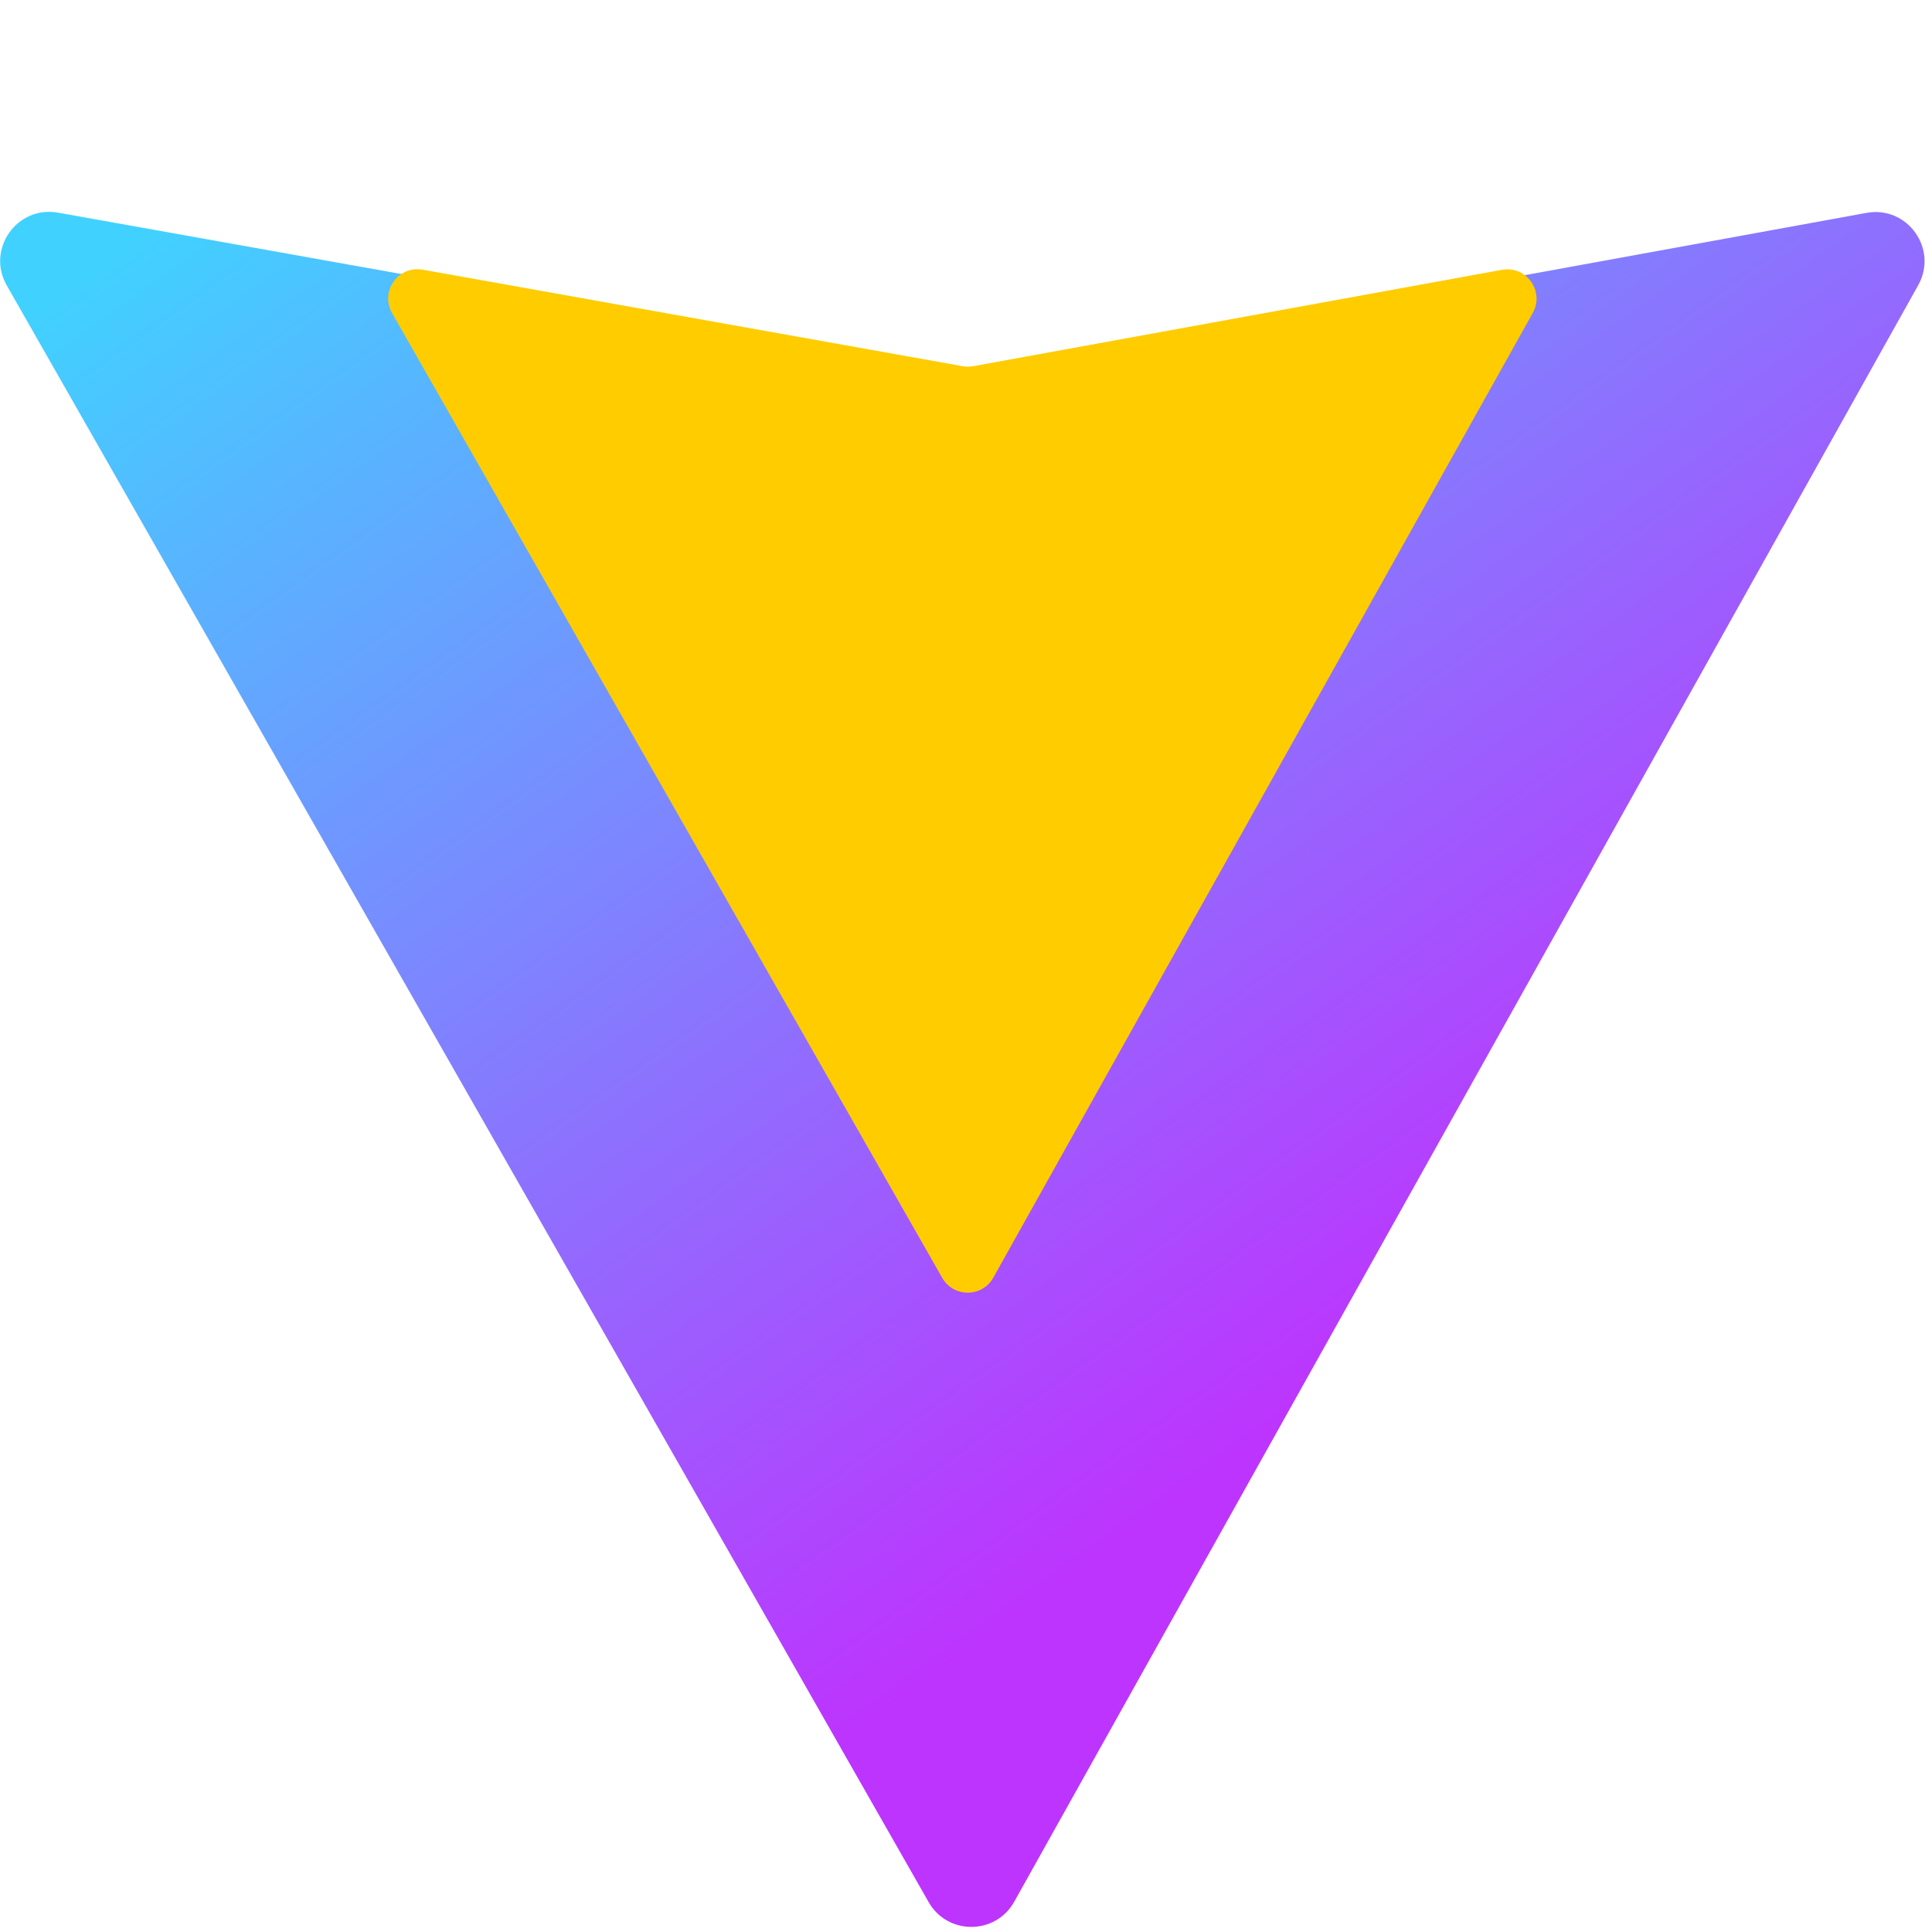
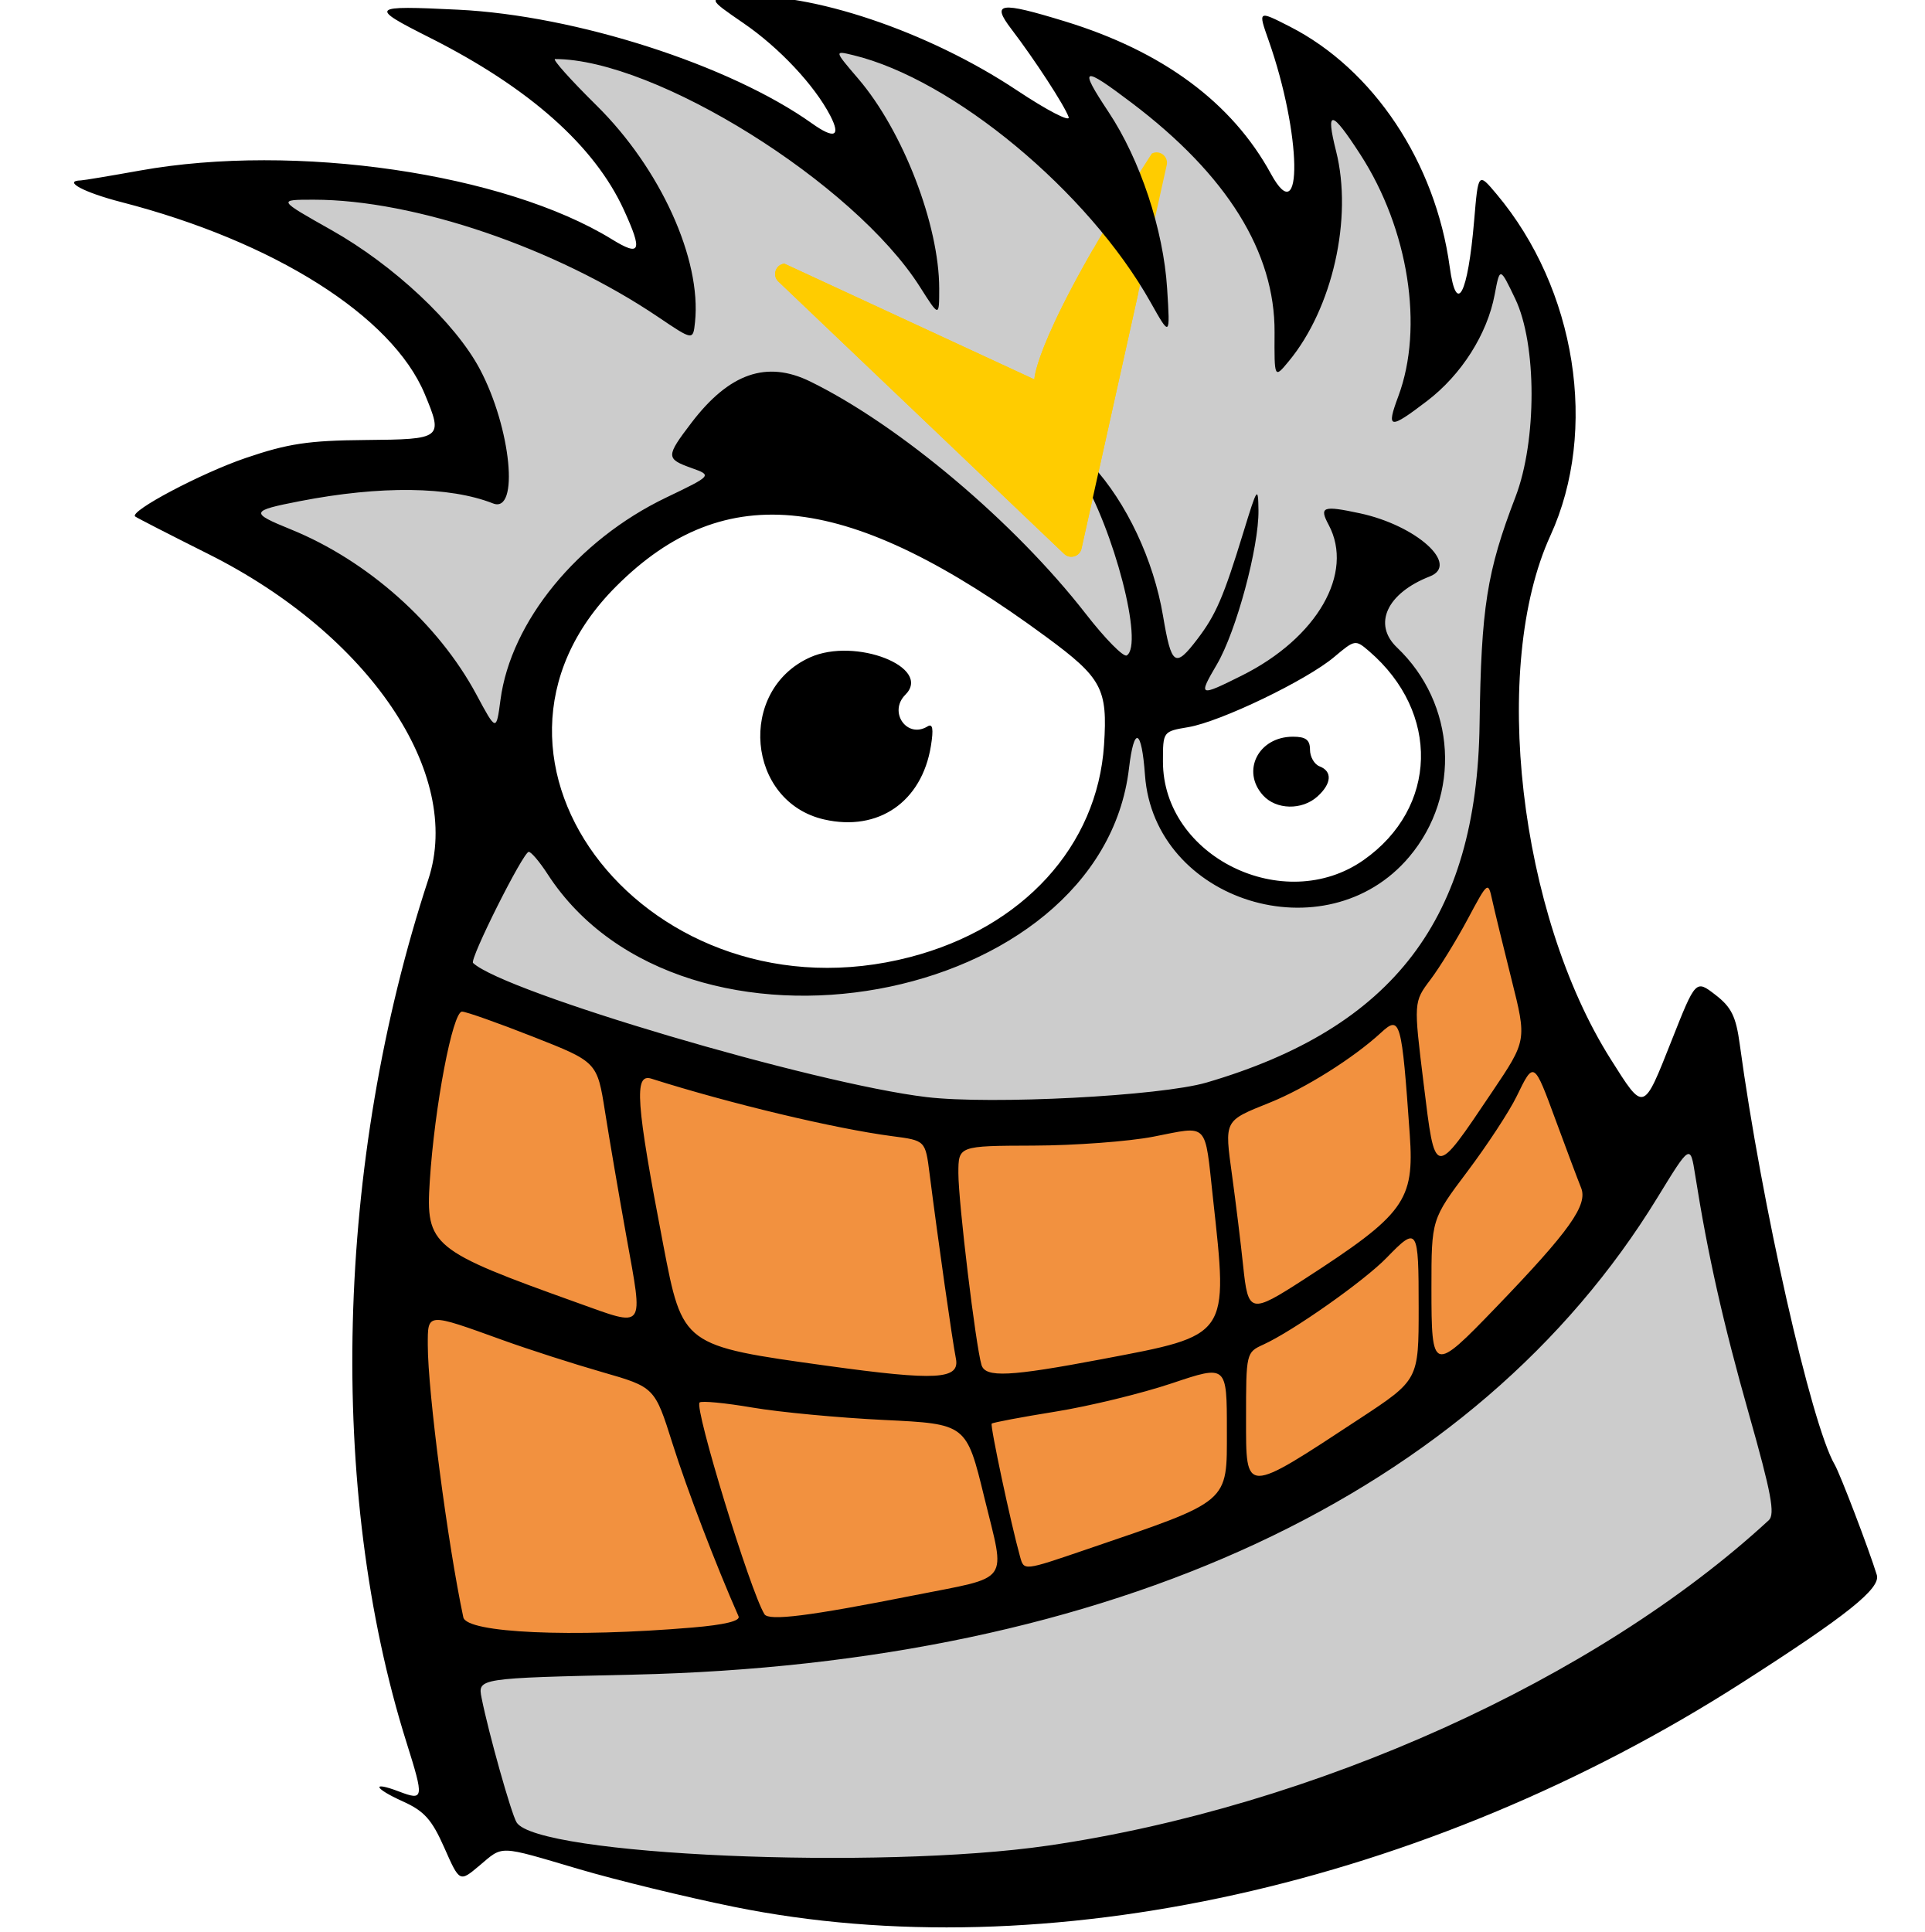
<svg xmlns="http://www.w3.org/2000/svg" aria-hidden="true" role="img" class="iconify iconify--logos" width="31.88" height="32" preserveAspectRatio="xMidYMid meet" viewBox="0 0 256 257" version="1.1" id="svg20">
  <defs id="defs14">
    <linearGradient id="IconifyId1813088fe1fbc01fb466" x1="-.828%" x2="57.636%" y1="7.652%" y2="78.411%">
      <stop offset="0%" stop-color="#41D1FF" id="stop2" />
      <stop offset="100%" stop-color="#BD34FE" id="stop4" />
    </linearGradient>
    <linearGradient id="IconifyId1813088fe1fbc01fb467" x1="43.376%" x2="50.316%" y1="2.242%" y2="89.03%">
      <stop offset="0%" stop-color="#FFEA83" id="stop7" />
      <stop offset="8.333%" stop-color="#FFDD35" id="stop9" />
      <stop offset="100%" stop-color="#FFA800" id="stop11" />
    </linearGradient>
+     <clipPath clipPathUnits="userSpaceOnUse" id="clipPath3052">
+       <path style="fill:#f2913f;fill-opacity:1;stroke:none;stroke-width:30.354;paint-order:stroke fill markers;stop-color:#000000" d="m 304.367,125.314 46.897,15.688 36.703,8.283 41.272,-3.637 18.772,-14.539 L 485.127,83.401 483.624,9.18 399.441,-6.502 264.966,-2.992 264.931,105.353 Z" id="path3054" />
+     </clipPath>
+     <clipPath clipPathUnits="userSpaceOnUse" id="clipPath4062">
+       <rect style="fill:#666666;fill-opacity:1;stroke:none;stroke-width:30.354;paint-order:stroke fill markers;stop-color:#000000" id="rect4064" width="50.684" height="49.949" x="100.74" y="30.138" rx="22.986" ry="9.226" />
+     </clipPath>
  </defs>
-   <path fill="url(#IconifyId1813088fe1fbc01fb466)" d="M255.153 37.938L134.897 252.976c-2.483 4.44-8.862 4.466-11.382.048L.875 37.958c-2.746-4.814 1.371-10.646 6.827-9.67l120.385 21.517a6.537 6.537 0 0 0 2.322-.004l117.867-21.483c5.438-.991 9.574 4.796 6.877 9.62Z" id="path16" />
-   <path fill="url(#IconifyId1813088fe1fbc01fb466)" d="M 203.879,41.634 132.116,169.959 c -1.482,2.65 -5.288,2.665 -6.792,0.029 L 52.137,41.646 c -1.639,-2.873 0.818,-6.353 4.074,-5.771 l 71.841,12.84 a 3.901,3.901 0 0 0 1.386,-0.002 l 70.338,-12.82 c 3.245,-0.591 5.713,2.862 4.104,5.741 z" id="path328" style="fill:#ffcc00;stroke-width:1" />
+   <path style="fill:#cccccc;fill-opacity:1;stroke:none;stroke-width:30.354;paint-order:stroke fill markers;stop-color:#000000" d="m 67.214,245.128 51.061,5.735 74.098,-9.663 51.392,-36.047 -16.443,-61.438 -29.282,39.448 -43.312,25.566 -62.157,12.04 -37.173,0.434 z" id="path4066" />
+   <path style="fill:#cccccc;fill-opacity:1;stroke:none;stroke-width:30.354;paint-order:stroke fill markers;stop-color:#000000" d="m 60.772,131.331 38.4,11.833 29.943,6.017 25.422,-2.075 16.552,-3.661 13.898,-10.401 14.384,-19.189 1.405,-34.314 L 206.19,58.551 205.702,40.892 199.51,30.07 191.301,48.789 187.391,23.24 174.162,9.682 172.972,39.26 159.837,15.876 142.435,6.729 147.701,25.548 124.644,8.422 109.647,5.052 119.218,27.583 93.647,10.875 72.589,5.699 70.734,8.282 80.927,21.8 87.965,30.97 87.545,37.785 63.571,27.28 41.559,24.536 29.389,26.532 48.679,38.973 58.799,49.636 62.712,61.477 36.99,64.022 27.982,67.61 52.312,86.888 65.605,107.028 76.053,78.142 105.883,60.663 l 21.38,12.099 24.382,18.428 8.152,3.17 21.424,-11.829 8.611,11.239 0.771,8.884 -2.313,8.399 -8.272,7.143 -9.829,1.296 -8.414,-2.9 -6.722,-6.816 -2.084,-13.824 -4.48,1.218 -2.186,12.718 -7.558,9.855 -8.305,6.254 -14.241,3.621 -15.774,0.666 -19.453,-8.968 -10.317,-12.839 -11.541,15.126 z" id="path3112" />
+   <path style="fill:#f2913f;fill-opacity:1;stroke:none;stroke-width:30.354;paint-order:stroke fill markers;stop-color:#000000" d="m 59.167,131.966 -7.188,39.737 6.345,48.767 43.673,-1.531 51.756,-8.683 43.437,-26.83 19.342,-23.861 -18.023,-51.098 -6.806,18.078 -12.62,11.901 -20.225,9.227 -34.254,1.091 -39.556,-8.212 z" id="path683" />
+   <path fill="url(#IconifyId1813088fe1fbc01fb466)" d="M 155.187,21.957 143.851,72.975 c -0.234,1.053 -1.529,1.447 -2.31,0.703 L 103.523,37.45 c -0.851,-0.811 -0.37,-2.247 0.798,-2.381 l 33.256,15.4 c 0,0 -0.034,-5.839 15.628,-30.048 1.045,-0.533 2.237,0.391 1.983,1.536 z" id="path328" style="fill:#ffcc00;stroke-width:1" />
+   <path style="fill:#000000;stroke-width:30.354" d="m 97.626,253.656 c -6.359,-1.291 -15.636,-3.549 -20.616,-5.018 -10.884,-3.21 -10.031,-3.181 -13.263,-0.461 -2.626,2.21 -2.626,2.21 -4.658,-2.384 -1.661,-3.755 -2.67,-4.881 -5.527,-6.17 -3.86,-1.741 -4.239,-2.731 -0.501,-1.31 3.311,1.259 3.356,0.969 1.001,-6.511 -10.566,-33.565 -9.462,-77.201 2.908,-114.85 4.621,-14.065 -7.887,-32.551 -29.267,-43.253 -5.229,-2.618 -9.618,-4.869 -9.753,-5.004 -0.724,-0.722 8.819,-5.764 14.702,-7.768 5.645,-1.923 8.359,-2.331 15.944,-2.396 10.226,-0.088 10.361,-0.193 7.879,-6.134 C 52.15,42.048 36.447,32.12 16.116,26.882 11.111,25.593 8.259,24.058 10.754,23.997 c 0.351,-0.01 3.891,-0.6 7.866,-1.313 20.618,-3.701 48.48,0.36 62.762,9.149 3.816,2.348 4.117,1.607 1.59,-3.912 C 79.06,19.376 70.342,11.646 57.101,4.983 49,0.906 49.197,0.716 60.928,1.29 c 15.665,0.766 36.137,7.345 47.058,15.121 3.003,2.138 3.889,1.759 2.434,-1.042 -2.092,-4.027 -6.761,-9.008 -11.489,-12.256 -4.857,-3.337 -4.857,-3.337 -0.851,-3.598 9.69,-0.633 25.344,4.629 37.173,12.497 4.046,2.691 7.143,4.292 6.883,3.557 -0.546,-1.543 -4.499,-7.615 -7.619,-11.706 -2.69,-3.527 -1.582,-3.687 7.11,-1.027 13.025,3.987 22.251,10.812 27.419,20.283 4.307,7.893 4.078,-5.323 -0.308,-17.753 -1.41,-3.996 -1.415,-3.992 2.82,-1.832 11.137,5.682 19.376,18.06 21.271,31.959 0.901,6.609 2.417,3.731 3.255,-6.183 0.54,-6.392 0.54,-6.392 2.967,-3.506 10.612,12.618 13.584,31.444 7.175,45.443 -7.972,17.414 -4.185,50.324 8.015,69.641 4.463,7.066 4.313,7.112 8.116,-2.496 3.197,-8.078 3.197,-8.078 5.818,-6.057 2.132,1.643 2.737,2.873 3.241,6.589 2.886,21.25 9.502,50.549 12.62,55.889 0.736,1.261 4.532,11.2 5.608,14.685 0.554,1.792 -3.952,5.394 -17.998,14.384 -42.078,26.934 -92.66,38.171 -134.02,29.773 z m 41.751,-8.144 c 35.394,-5.157 72.946,-22.108 95.898,-43.287 0.864,-0.797 0.338,-3.608 -2.644,-14.131 -3.433,-12.116 -5.465,-21.151 -7.141,-31.756 -0.658,-4.164 -0.658,-4.164 -5.031,2.976 -24.173,39.473 -72.574,62.017 -136.23,63.452 -20.706,0.467 -20.706,0.467 -20.179,3.117 0.927,4.657 3.947,15.395 4.651,16.534 2.71,4.385 48.162,6.375 70.675,3.094 z m -47.284,-29.012 c 4.273,-0.361 6.405,-0.878 6.136,-1.488 -3.02,-6.842 -6.861,-16.888 -8.77,-22.937 -2.381,-7.545 -2.381,-7.545 -9.386,-9.558 -3.853,-1.107 -9.784,-3.015 -13.181,-4.241 -10.205,-3.682 -10.003,-3.695 -10.003,0.648 0,6.196 2.642,26.435 4.727,36.216 0.445,2.088 14.463,2.714 30.478,1.36 z m 29.425,-4.274 c 13.099,-2.603 12.235,-1.405 9.403,-13.031 -2.382,-9.78 -2.382,-9.78 -13.334,-10.307 -6.023,-0.29 -13.908,-1.033 -17.521,-1.651 -3.613,-0.618 -6.774,-0.92 -7.023,-0.671 -0.726,0.726 6.747,25.114 8.629,28.159 0.578,0.935 5.985,0.254 19.846,-2.5 z m 23.014,-6.124 c 19.224,-6.556 18.656,-6.074 18.656,-15.819 0,-8.73 0,-8.73 -7.299,-6.278 -4.014,1.349 -10.991,3.047 -15.503,3.773 -4.513,0.726 -8.329,1.445 -8.481,1.597 -0.238,0.238 2.555,13.339 3.769,17.686 0.534,1.909 0.409,1.923 8.858,-0.959 z m 36.302,-17.374 c 7.866,-5.169 7.866,-5.169 7.866,-14.785 0,-10.659 -0.141,-10.88 -4.249,-6.642 -3.004,3.099 -12.462,9.759 -16.42,11.563 -2.274,1.036 -2.292,1.112 -2.292,9.854 0,10.132 -0.308,10.132 15.095,0.01 z m -53.697,-8.03 c -0.46,-2.29 -2.393,-15.872 -3.5,-24.592 -0.558,-4.394 -0.558,-4.394 -4.952,-4.967 -7.573,-0.987 -21.62,-4.341 -32.055,-7.653 -2.337,-0.742 -2.06,3.131 1.583,22.107 2.58,13.443 2.555,13.424 21.826,16.092 14.544,2.013 17.665,1.833 17.099,-0.987 z m 19.468,0.094 c 16.99,-3.218 16.767,-2.894 14.737,-21.382 -1.132,-10.311 -0.494,-9.651 -7.934,-8.206 -3.274,0.636 -10.449,1.17 -15.945,1.187 -9.992,0.032 -9.992,0.032 -9.992,3.681 0,3.848 2.301,22.923 3.075,25.498 0.516,1.714 3.728,1.558 16.059,-0.777 z m 52.396,-6.897 c 9.786,-10.167 12.233,-13.605 11.307,-15.891 -0.425,-1.05 -1.922,-5.031 -3.325,-8.846 -2.968,-8.07 -2.946,-8.056 -5.25,-3.314 -0.969,1.995 -3.916,6.489 -6.548,9.988 -4.785,6.361 -4.785,6.361 -4.785,15.507 0,11.252 0.178,11.305 8.6,2.555 z m -115.687,-9.378 c -0.987,-5.483 -2.267,-12.957 -2.843,-16.609 -1.048,-6.641 -1.048,-6.641 -9.552,-9.989 -4.677,-1.842 -8.941,-3.35 -9.474,-3.352 -1.252,-0.003 -3.657,12.636 -4.293,22.566 -0.55,8.585 0.201,9.204 19.611,16.157 9.174,3.286 8.81,3.774 6.551,-8.774 z m 90.16,5.647 c 13.353,-8.627 14.663,-10.421 14.044,-19.229 -1.072,-15.247 -1.264,-15.927 -3.829,-13.562 -3.653,3.367 -10.061,7.397 -14.784,9.297 -6.152,2.475 -6.043,2.263 -5.02,9.73 0.501,3.66 1.161,9.045 1.466,11.969 0.665,6.369 0.948,6.432 8.123,1.796 z m 24.998,-24.912 c 4.617,-6.86 4.617,-6.86 2.589,-14.939 -1.116,-4.443 -2.276,-9.212 -2.579,-10.598 -0.545,-2.495 -0.576,-2.472 -3.26,2.551 -1.49,2.789 -3.718,6.409 -4.952,8.046 -2.243,2.976 -2.243,2.976 -0.91,13.818 1.56,12.685 1.346,12.659 9.111,1.121 z m -37.981,-1.25 c 24.854,-7.284 35.957,-21.847 36.312,-47.625 0.214,-15.588 0.963,-20.333 4.774,-30.27 2.867,-7.477 2.853,-20.342 -0.032,-26.362 -2.036,-4.252 -2.036,-4.252 -2.734,-0.55 -0.991,5.256 -4.42,10.652 -8.981,14.135 -5.033,3.843 -5.472,3.772 -3.835,-0.617 3.414,-9.155 1.361,-22.237 -5.043,-32.146 -3.875,-5.995 -4.659,-6.105 -3.235,-0.451 2.237,8.885 -0.462,20.88 -6.284,27.923 -1.936,2.342 -1.936,2.342 -1.901,-3.827 0.061,-10.671 -6.319,-20.928 -18.976,-30.51 -6.646,-5.031 -7.123,-4.849 -3.115,1.188 4.218,6.352 7.309,15.664 7.8,23.498 0.405,6.458 0.405,6.458 -2.227,1.78 -8.271,-14.699 -26.252,-29.628 -39.546,-32.834 -2.523,-0.609 -2.523,-0.609 0.689,3.144 5.94,6.939 10.764,19.447 10.764,27.909 0,3.815 0,3.815 -2.565,-0.229 C 113.598,24.353 87.174,7.855 73.817,7.855 c -0.406,0 2.074,2.774 5.511,6.165 8.498,8.384 13.989,20.461 13.109,28.832 C 92.179,45.304 92.179,45.304 87.559,42.185 73.916,32.974 55.106,26.564 41.717,26.564 c -4.815,5.8e-5 -4.815,5.8e-5 2.352,4.039 8.278,4.665 16.485,12.356 19.747,18.503 4.162,7.842 5.28,19.248 1.751,17.86 -5.784,-2.276 -14.973,-2.384 -25.689,-0.303 -6.618,1.285 -6.695,1.529 -1.189,3.766 10.188,4.141 19.603,12.523 24.667,21.961 2.643,4.925 2.643,4.925 3.204,0.694 1.38,-10.401 10.257,-21.242 22.014,-26.885 6.154,-2.954 6.154,-2.954 3.39,-3.944 -3.421,-1.227 -3.421,-1.532 0.006,-6.027 5.021,-6.583 10.005,-8.314 15.787,-5.482 11.893,5.826 27.21,18.743 36.688,30.941 2.556,3.289 4.997,5.765 5.424,5.501 2.287,-1.414 -1.699,-16.8 -6.282,-24.249 -3.397,-5.521 -2.795,-5.903 1.67,-1.059 4.593,4.983 8.183,12.607 9.437,20.043 1.122,6.653 1.604,6.98 4.562,3.102 2.474,-3.244 3.493,-5.607 6.136,-14.24 1.838,-6.004 1.956,-6.174 1.999,-2.9 0.064,4.898 -2.955,16.097 -5.519,20.472 -2.531,4.318 -2.422,4.367 3.315,1.503 10.018,-5.002 14.977,-13.624 11.535,-20.054 -1.284,-2.4 -0.778,-2.586 4.154,-1.528 7.535,1.616 13.318,6.834 9.309,8.399 -5.714,2.231 -7.619,6.361 -4.363,9.459 7.853,7.471 8.56,19.616 1.621,27.845 -11.021,13.071 -33.929,5.983 -35.149,-10.876 -0.448,-6.199 -1.45,-6.618 -2.128,-0.892 -3.757,31.723 -59.36,41.824 -77.348,14.051 -1.046,-1.616 -2.171,-2.942 -2.499,-2.948 -0.725,-0.013 -7.908,14.314 -7.41,14.779 4.16,3.884 45.254,16.042 60.306,17.841 8.611,1.03 31.151,-0.14 37.272,-1.934 z m -39.428,-16.694 c 14.994,-3.905 24.902,-14.752 25.785,-28.228 0.49,-7.473 -0.273,-8.897 -7.699,-14.364 C 112.91,65.399 96.474,63.469 81.945,77.999 58.733,101.211 86.566,136.294 121.064,127.308 Z M 109.627,109.011 c -10.319,-2.353 -11.621,-17.176 -1.894,-21.563 6.028,-2.718 16.332,1.322 12.681,4.972 -2.295,2.295 0.231,5.892 2.956,4.208 0.687,-0.425 0.816,0.326 0.447,2.602 -1.207,7.436 -6.99,11.422 -14.19,9.78 z m 71.758,5.389 c 9.871,-6.938 10.202,-19.62 0.725,-27.773 -1.821,-1.567 -1.891,-1.555 -4.645,0.767 -3.679,3.103 -15.127,8.609 -19.399,9.331 -3.382,0.571 -3.382,0.571 -3.382,4.582 0,12.644 16.103,20.541 26.701,13.093 z m -13.387,-8.603 c -2.932,-3.24 -0.609,-7.799 3.975,-7.799 1.716,0 2.272,0.422 2.272,1.728 0,0.95 0.574,1.948 1.276,2.217 1.721,0.661 1.607,2.295 -0.28,4.003 -2.054,1.859 -5.49,1.789 -7.242,-0.148 z" id="path636" />
+   <path fill="url(#IconifyId1813088fe1fbc01fb466)" d="M 155.187,21.957 143.851,72.975 c -0.234,1.053 -1.529,1.447 -2.31,0.703 L 103.523,37.45 c -0.851,-0.811 -0.37,-2.247 0.798,-2.381 l 33.256,15.4 c 0,0 -0.034,-5.839 15.628,-30.048 1.045,-0.533 2.237,0.391 1.983,1.536 z" id="path3948" style="fill:#ffcc00;stroke-width:1" clip-path="url(#clipPath4062)" />
</svg>
